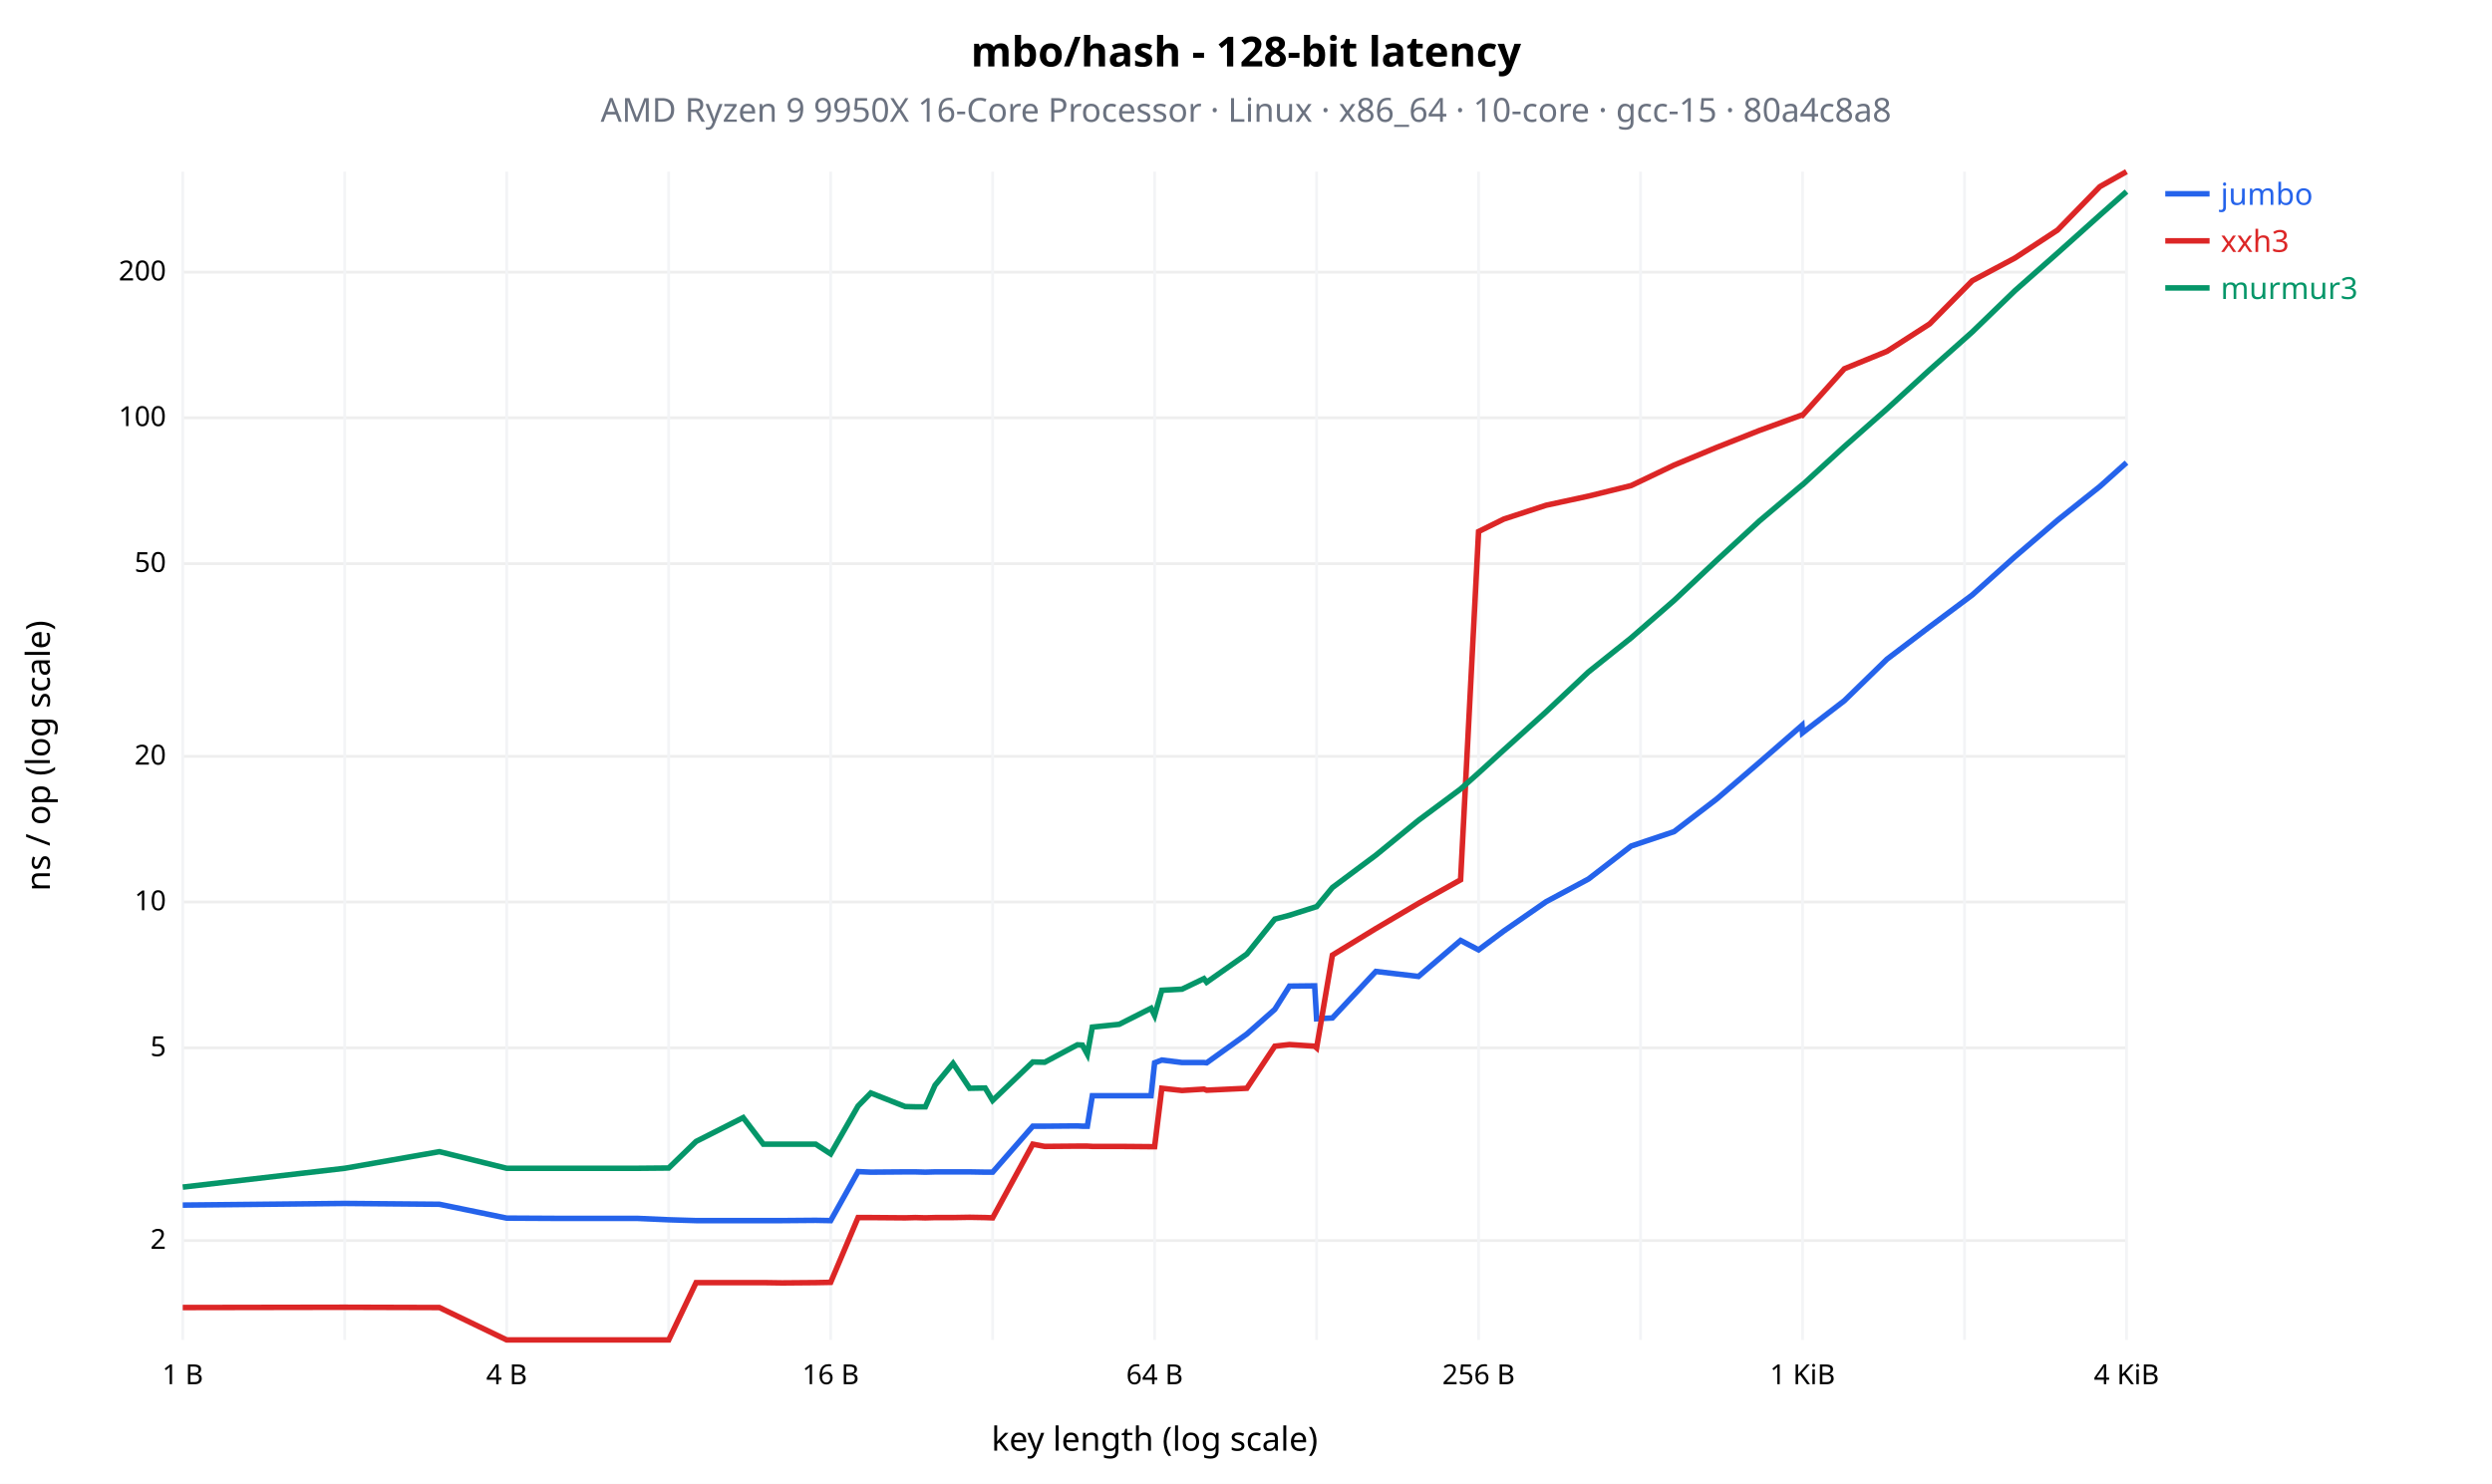
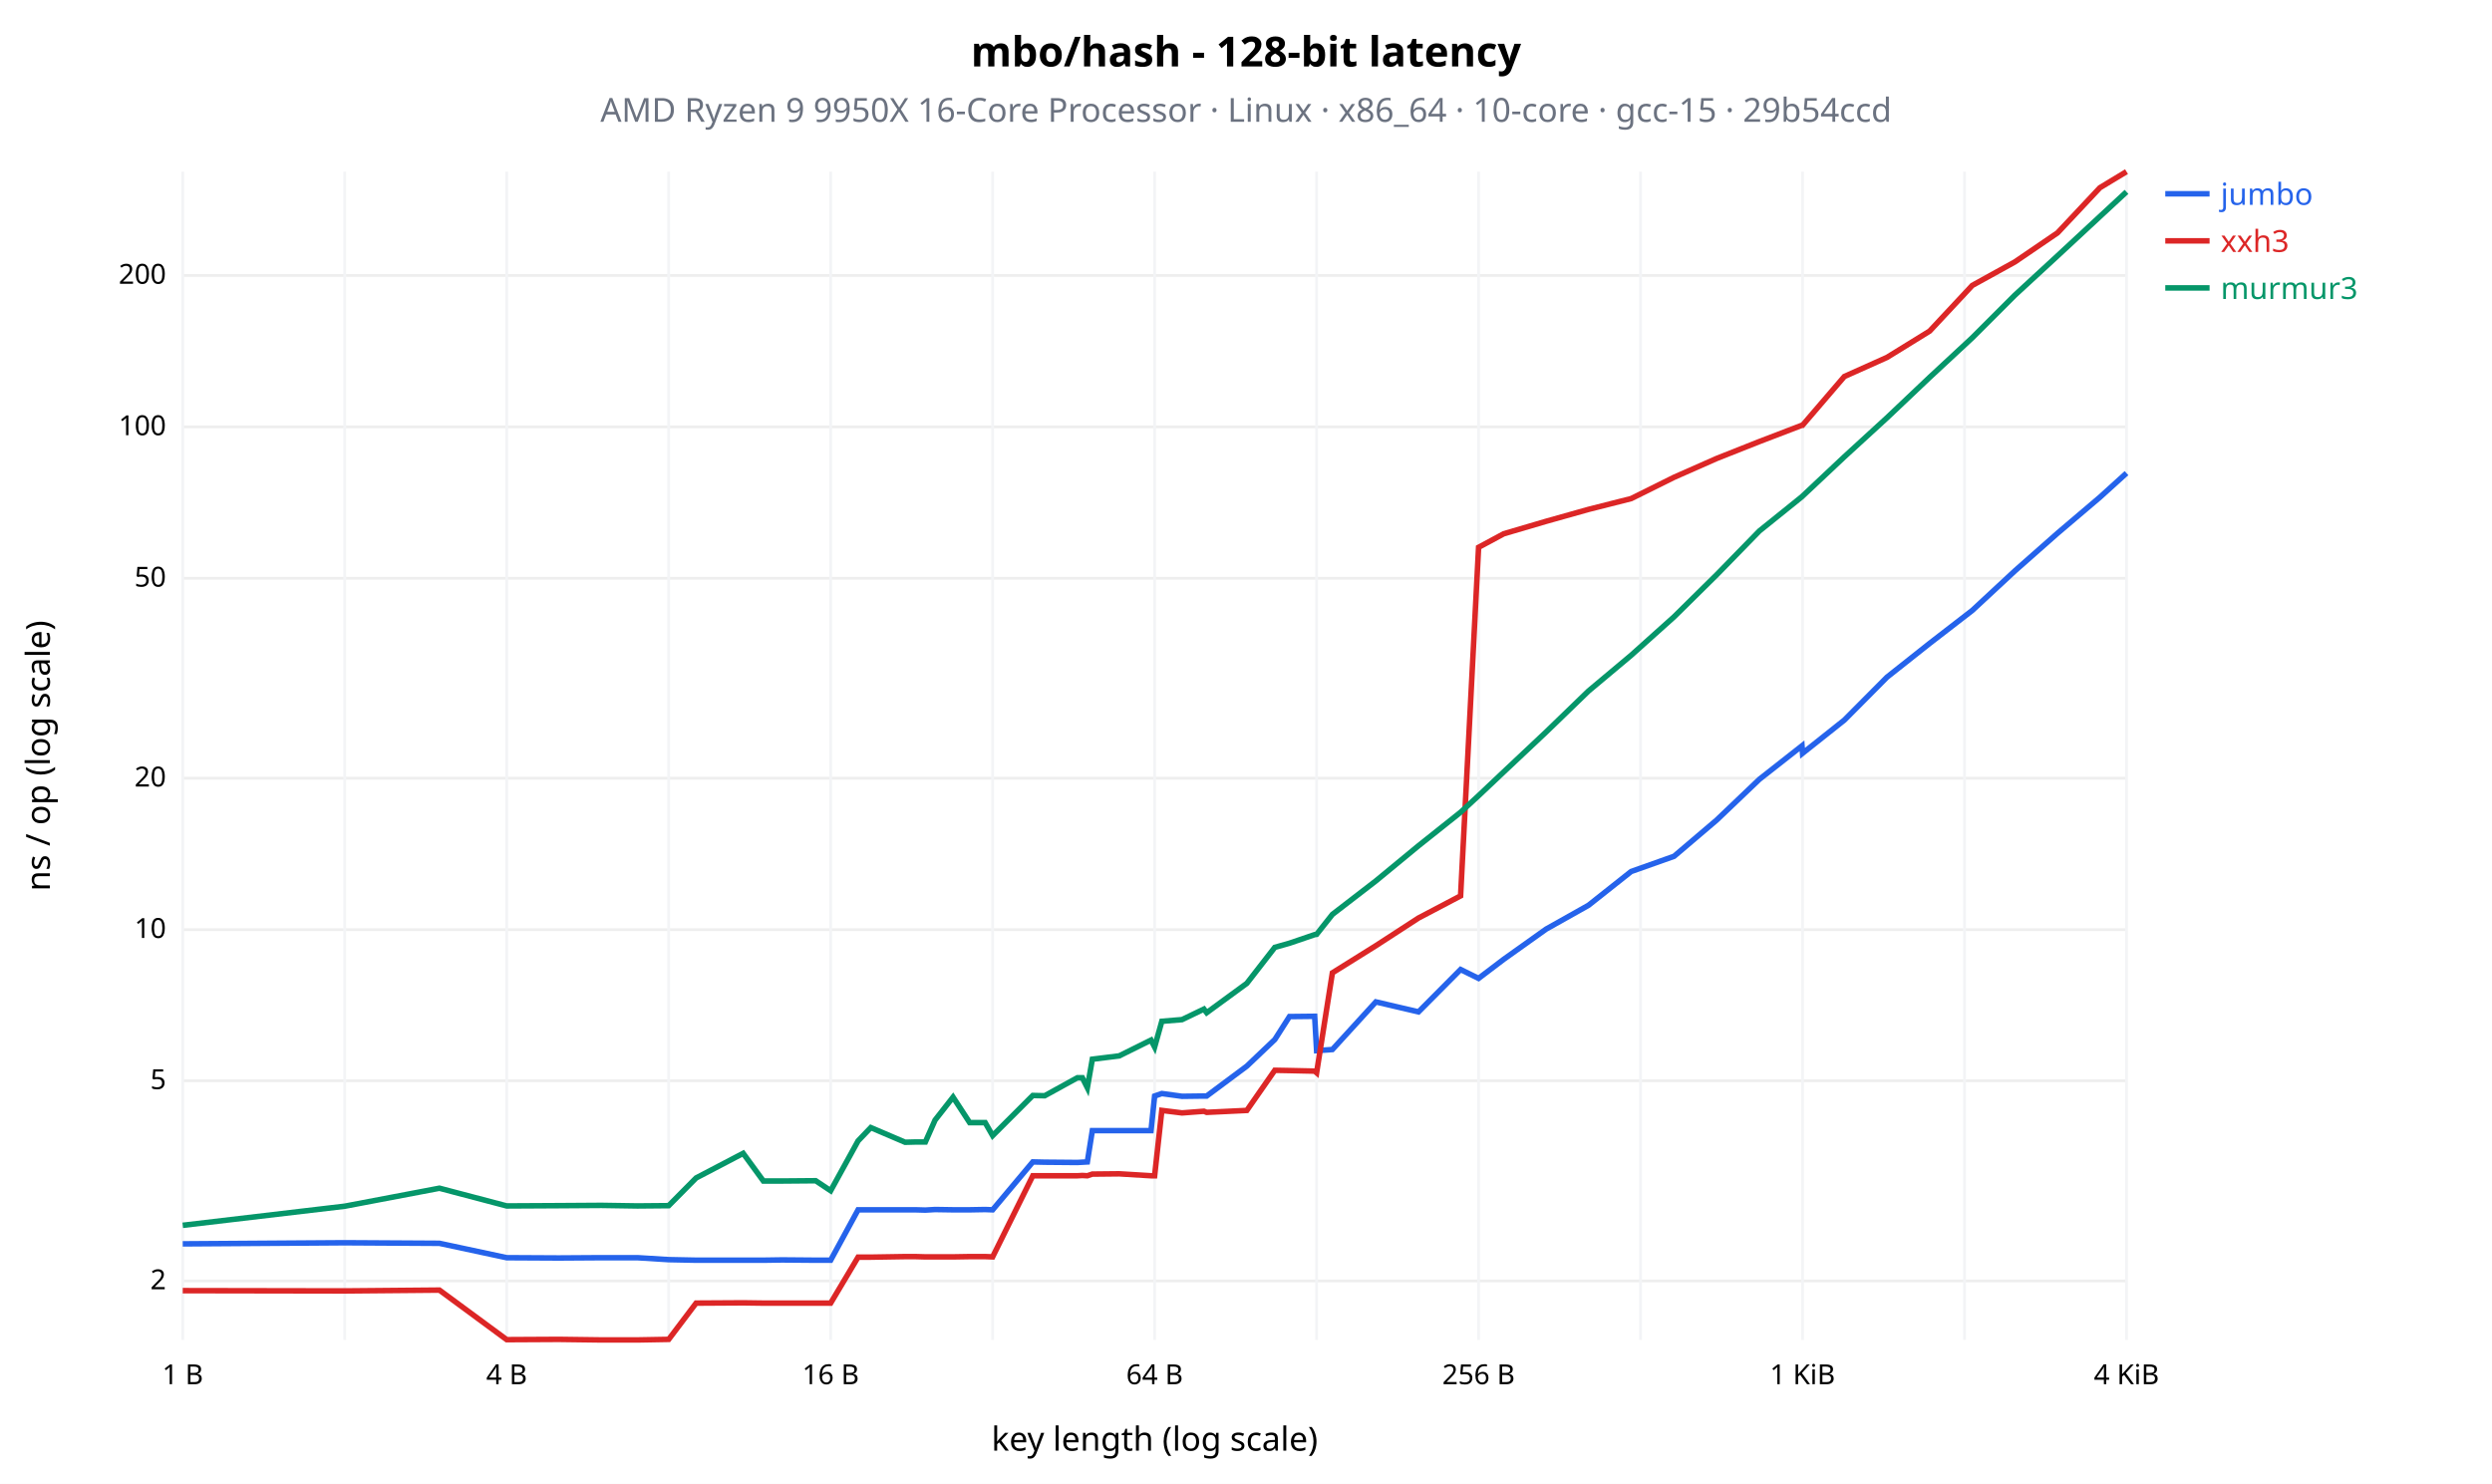
<svg xmlns="http://www.w3.org/2000/svg" width="900" height="536" font-family="sans-serif">
  <rect width="900" height="536" fill="white" />
  <text x="450" y="24" font-size="15" font-weight="bold" text-anchor="middle">mbo/hash - 128-bit latency</text>
-   <text x="450" y="44" font-size="12" fill="#6b7280" text-anchor="middle">AMD Ryzen 9 9950X 16-Core Processor · Linux · x86_64 · 10-core · gcc-15 · 80a4c8a8</text>
-   <line x1="66" y1="448.1" x2="768.0" y2="448.1" stroke="#eee" />
-   <text x="60" y="451.1" font-size="10" text-anchor="end">2</text>
-   <line x1="66" y1="378.5" x2="768.0" y2="378.5" stroke="#eee" />
-   <text x="60" y="381.5" font-size="10" text-anchor="end">5</text>
-   <line x1="66" y1="325.8" x2="768.0" y2="325.8" stroke="#eee" />
-   <text x="60" y="328.8" font-size="10" text-anchor="end">10</text>
-   <line x1="66" y1="273.2" x2="768.0" y2="273.2" stroke="#eee" />
-   <text x="60" y="276.2" font-size="10" text-anchor="end">20</text>
-   <line x1="66" y1="203.6" x2="768.0" y2="203.6" stroke="#eee" />
-   <text x="60" y="206.6" font-size="10" text-anchor="end">50</text>
-   <line x1="66" y1="150.9" x2="768.0" y2="150.9" stroke="#eee" />
-   <text x="60" y="153.9" font-size="10" text-anchor="end">100</text>
-   <line x1="66" y1="98.3" x2="768.0" y2="98.3" stroke="#eee" />
-   <text x="60" y="101.3" font-size="10" text-anchor="end">200</text>
+   <text x="450" y="44" font-size="12" fill="#6b7280" text-anchor="middle">AMD Ryzen 9 9950X 16-Core Processor · Linux · x86_64 · 10-core · gcc-15 · 29b54ccd</text>
+   <line x1="66" y1="462.7" x2="768.0" y2="462.7" stroke="#eee" />
+   <text x="60" y="465.7" font-size="10" text-anchor="end">2</text>
+   <line x1="66" y1="390.4" x2="768.0" y2="390.4" stroke="#eee" />
+   <text x="60" y="393.4" font-size="10" text-anchor="end">5</text>
+   <line x1="66" y1="335.8" x2="768.0" y2="335.8" stroke="#eee" />
+   <text x="60" y="338.8" font-size="10" text-anchor="end">10</text>
+   <line x1="66" y1="281.1" x2="768.0" y2="281.1" stroke="#eee" />
+   <text x="60" y="284.1" font-size="10" text-anchor="end">20</text>
+   <line x1="66" y1="208.9" x2="768.0" y2="208.9" stroke="#eee" />
+   <text x="60" y="211.9" font-size="10" text-anchor="end">50</text>
+   <line x1="66" y1="154.2" x2="768.0" y2="154.2" stroke="#eee" />
+   <text x="60" y="157.2" font-size="10" text-anchor="end">100</text>
+   <line x1="66" y1="99.5" x2="768.0" y2="99.5" stroke="#eee" />
+   <text x="60" y="102.5" font-size="10" text-anchor="end">200</text>
  <line x1="66.0" y1="62" x2="66.0" y2="484.0" stroke="#f3f4f6" />
  <text x="66.0" y="500.0" font-size="10" text-anchor="middle">1 B</text>
  <line x1="124.5" y1="62" x2="124.5" y2="484.0" stroke="#f3f4f6" />
  <line x1="183.0" y1="62" x2="183.0" y2="484.0" stroke="#f3f4f6" />
  <text x="183.0" y="500.0" font-size="10" text-anchor="middle">4 B</text>
  <line x1="241.5" y1="62" x2="241.5" y2="484.0" stroke="#f3f4f6" />
  <line x1="300.0" y1="62" x2="300.0" y2="484.0" stroke="#f3f4f6" />
  <text x="300.0" y="500.0" font-size="10" text-anchor="middle">16 B</text>
  <line x1="358.5" y1="62" x2="358.5" y2="484.0" stroke="#f3f4f6" />
  <line x1="417.0" y1="62" x2="417.0" y2="484.0" stroke="#f3f4f6" />
  <text x="417.0" y="500.0" font-size="10" text-anchor="middle">64 B</text>
  <line x1="475.5" y1="62" x2="475.5" y2="484.0" stroke="#f3f4f6" />
  <line x1="534.0" y1="62" x2="534.0" y2="484.0" stroke="#f3f4f6" />
  <text x="534.0" y="500.0" font-size="10" text-anchor="middle">256 B</text>
  <line x1="592.5" y1="62" x2="592.5" y2="484.0" stroke="#f3f4f6" />
  <line x1="651.0" y1="62" x2="651.0" y2="484.0" stroke="#f3f4f6" />
  <text x="651.0" y="500.0" font-size="10" text-anchor="middle">1 KiB</text>
  <line x1="709.5" y1="62" x2="709.5" y2="484.0" stroke="#f3f4f6" />
  <line x1="768.0" y1="62" x2="768.0" y2="484.0" stroke="#f3f4f6" />
  <text x="768.0" y="500.0" font-size="10" text-anchor="middle">4 KiB</text>
  <text x="417" y="524" font-size="12" text-anchor="middle">key length (log scale)</text>
  <text x="18" y="273" font-size="12" transform="rotate(-90 18 273)" text-anchor="middle">ns / op (log scale)</text>
-   <polyline points="66.0,435.3 124.5,434.7 158.7,435.0 183.0,440.0 201.8,440.1 217.2,440.1 230.2,440.1 241.5,440.6 251.4,440.9 268.4,440.9 275.7,440.9 282.5,440.9 294.6,440.8 300.0,440.9 309.9,423.2 314.5,423.4 326.9,423.3 330.6,423.3 334.2,423.4 337.7,423.3 344.2,423.3 350.2,423.3 355.8,423.4 358.5,423.4 373.0,406.8 377.3,406.8 389.1,406.7 390.9,406.8 392.7,406.8 394.5,395.8 404.2,395.8 415.7,395.8 417.0,383.9 419.6,382.9 426.9,383.8 434.8,383.8 435.8,383.9 450.3,373.5 460.4,364.6 465.7,356.2 474.8,356.1 475.5,368.0 481.2,367.7 496.9,350.9 512.3,352.7 527.5,339.7 534.0,343.1 543.1,336.3 558.4,325.7 573.7,317.5 589.1,305.6 604.6,300.4 620.0,288.6 635.4,275.4 650.8,262.0 651.0,264.7 666.1,253.1 681.5,238.1 696.9,226.4 712.3,214.9 727.7,201.1 743.1,187.9 758.4,175.7 768.0,167.1" fill="none" stroke="#2563eb" stroke-width="2" />
+   <polyline points="66.0,449.3 124.5,448.9 158.7,449.1 183.0,454.3 201.8,454.4 217.2,454.3 230.2,454.3 241.5,455.0 251.4,455.2 268.4,455.2 275.7,455.2 282.5,455.1 294.6,455.2 300.0,455.2 309.9,437.0 314.5,437.0 326.9,437.0 330.6,437.0 334.2,437.1 337.7,436.9 344.2,437.0 350.2,437.0 355.8,436.9 358.5,437.0 373.0,419.7 377.3,419.8 389.1,419.9 390.9,419.8 392.7,419.7 394.5,408.4 404.2,408.4 415.7,408.4 417.0,395.9 419.6,395.0 426.9,396.0 434.8,395.9 435.8,395.9 450.3,385.1 460.4,375.5 465.7,367.2 474.8,367.1 475.5,379.5 481.2,379.1 496.9,361.9 512.3,365.5 527.5,350.2 534.0,353.4 543.1,346.5 558.4,335.6 573.7,327.0 589.1,314.8 604.6,309.3 620.0,296.2 635.4,281.5 650.8,269.4 651.0,272.1 666.1,260.1 681.5,244.6 696.9,232.4 712.3,220.5 727.7,206.2 743.1,192.6 758.4,179.6 768.0,170.9" fill="none" stroke="#2563eb" stroke-width="2" />
  <line x1="782.0" y1="70.0" x2="798.0" y2="70.0" stroke="#2563eb" stroke-width="2" />
  <text x="802.0" y="74.0" font-size="11" fill="#2563eb">jumbo</text>
-   <polyline points="66.0,472.3 124.5,472.2 158.7,472.3 183.0,484.0 201.8,484.0 217.2,484.0 230.2,484.0 241.5,484.0 251.4,463.3 268.4,463.3 275.7,463.3 282.5,463.4 294.6,463.3 300.0,463.2 309.9,439.8 314.5,439.8 326.9,439.9 330.6,439.8 334.2,439.9 337.7,439.8 344.2,439.8 350.2,439.7 355.8,439.8 358.5,439.9 373.0,413.3 377.3,414.1 389.1,414.0 390.9,414.0 392.7,414.0 394.5,414.1 404.2,414.1 415.7,414.2 417.0,414.2 419.6,393.1 426.9,393.9 434.8,393.4 435.8,393.8 450.3,393.1 460.4,377.9 465.7,377.3 474.8,377.9 475.5,378.5 481.2,345.0 496.9,335.4 512.3,326.3 527.5,317.8 534.0,192.0 543.1,187.5 558.4,182.5 573.7,179.2 589.1,175.4 604.6,168.0 620.0,161.6 635.4,155.5 650.8,149.9 651.0,150.0 666.1,133.2 681.5,126.9 696.9,117.0 712.3,101.4 727.7,93.2 743.1,83.1 758.4,67.4 768.0,62.0" fill="none" stroke="#dc2626" stroke-width="2" />
+   <polyline points="66.0,466.2 124.5,466.3 158.7,466.0 183.0,483.9 201.8,483.8 217.2,484.0 230.2,484.0 241.5,483.8 251.4,470.7 268.4,470.6 275.7,470.7 282.5,470.7 294.6,470.7 300.0,470.7 309.9,454.1 314.5,454.1 326.9,453.9 330.6,453.9 334.2,454.0 337.7,454.0 344.2,454.0 350.2,453.9 355.8,453.9 358.5,454.0 373.0,424.7 377.3,424.7 389.1,424.7 390.9,424.6 392.7,424.7 394.5,424.1 404.2,424.0 415.7,424.7 417.0,424.7 419.6,401.1 426.9,402.0 434.8,401.4 435.8,401.8 450.3,401.1 460.4,386.6 465.7,386.7 474.8,386.9 475.5,387.5 481.2,351.4 496.9,341.6 512.3,331.6 527.5,323.6 534.0,197.7 543.1,192.8 558.4,188.3 573.7,184.0 589.1,180.1 604.6,172.4 620.0,165.6 635.4,159.5 650.8,153.6 651.0,153.6 666.1,136.0 681.5,129.1 696.9,119.6 712.3,103.1 727.7,94.6 743.1,84.1 758.4,67.8 768.0,62.0" fill="none" stroke="#dc2626" stroke-width="2" />
  <line x1="782.0" y1="87.0" x2="798.0" y2="87.0" stroke="#dc2626" stroke-width="2" />
  <text x="802.0" y="91.0" font-size="11" fill="#dc2626">xxh3</text>
-   <polyline points="66.0,428.8 124.5,422.0 158.7,416.0 183.0,422.0 201.8,422.0 217.2,422.0 230.2,422.0 241.5,421.9 251.4,412.3 268.4,403.7 275.7,413.3 282.5,413.3 294.6,413.3 300.0,416.8 309.9,399.5 314.5,394.8 326.9,399.7 330.6,399.8 334.2,399.8 337.7,392.0 344.2,384.1 350.2,393.1 355.8,393.0 358.5,397.5 373.0,383.6 377.3,383.7 389.1,377.4 390.9,377.5 392.7,380.8 394.5,371.0 404.2,370.0 415.7,364.2 417.0,366.8 419.6,357.7 426.9,357.3 434.8,353.5 435.8,354.8 450.3,344.6 460.4,332.0 465.7,330.6 474.8,327.7 475.5,327.5 481.2,320.6 496.9,308.9 512.3,296.3 527.5,285.0 534.0,279.2 543.1,270.9 558.4,257.1 573.7,242.7 589.1,230.4 604.6,216.9 620.0,202.4 635.4,188.2 650.8,175.2 651.0,175.1 666.1,161.3 681.5,147.7 696.9,133.6 712.3,119.9 727.7,105.0 743.1,91.4 758.4,77.7 768.0,69.2" fill="none" stroke="#059669" stroke-width="2" />
+   <polyline points="66.0,442.6 124.5,435.7 158.7,429.2 183.0,435.6 201.8,435.5 217.2,435.4 230.2,435.6 241.5,435.5 251.4,425.5 268.4,416.6 275.7,426.6 282.5,426.6 294.6,426.5 300.0,430.1 309.9,412.1 314.5,407.3 326.9,412.6 330.6,412.5 334.2,412.5 337.7,404.6 344.2,396.3 350.2,405.5 355.8,405.5 358.5,410.2 373.0,395.7 377.3,395.8 389.1,389.3 390.9,389.3 392.7,392.9 394.5,382.6 404.2,381.4 415.7,375.7 417.0,378.2 419.6,368.9 426.9,368.3 434.8,364.5 435.8,365.8 450.3,355.2 460.4,342.2 465.7,340.7 474.8,337.6 475.5,337.5 481.2,330.3 496.9,318.2 512.3,305.5 527.5,293.4 534.0,287.4 543.1,278.8 558.4,264.4 573.7,249.6 589.1,236.7 604.6,222.8 620.0,207.6 635.4,191.8 650.8,179.4 651.0,179.2 666.1,165.0 681.5,150.9 696.9,136.3 712.3,122.0 727.7,106.6 743.1,92.4 758.4,78.2 768.0,69.3" fill="none" stroke="#059669" stroke-width="2" />
  <line x1="782.0" y1="104.0" x2="798.0" y2="104.0" stroke="#059669" stroke-width="2" />
  <text x="802.0" y="108.0" font-size="11" fill="#059669">murmur3</text>
</svg>
